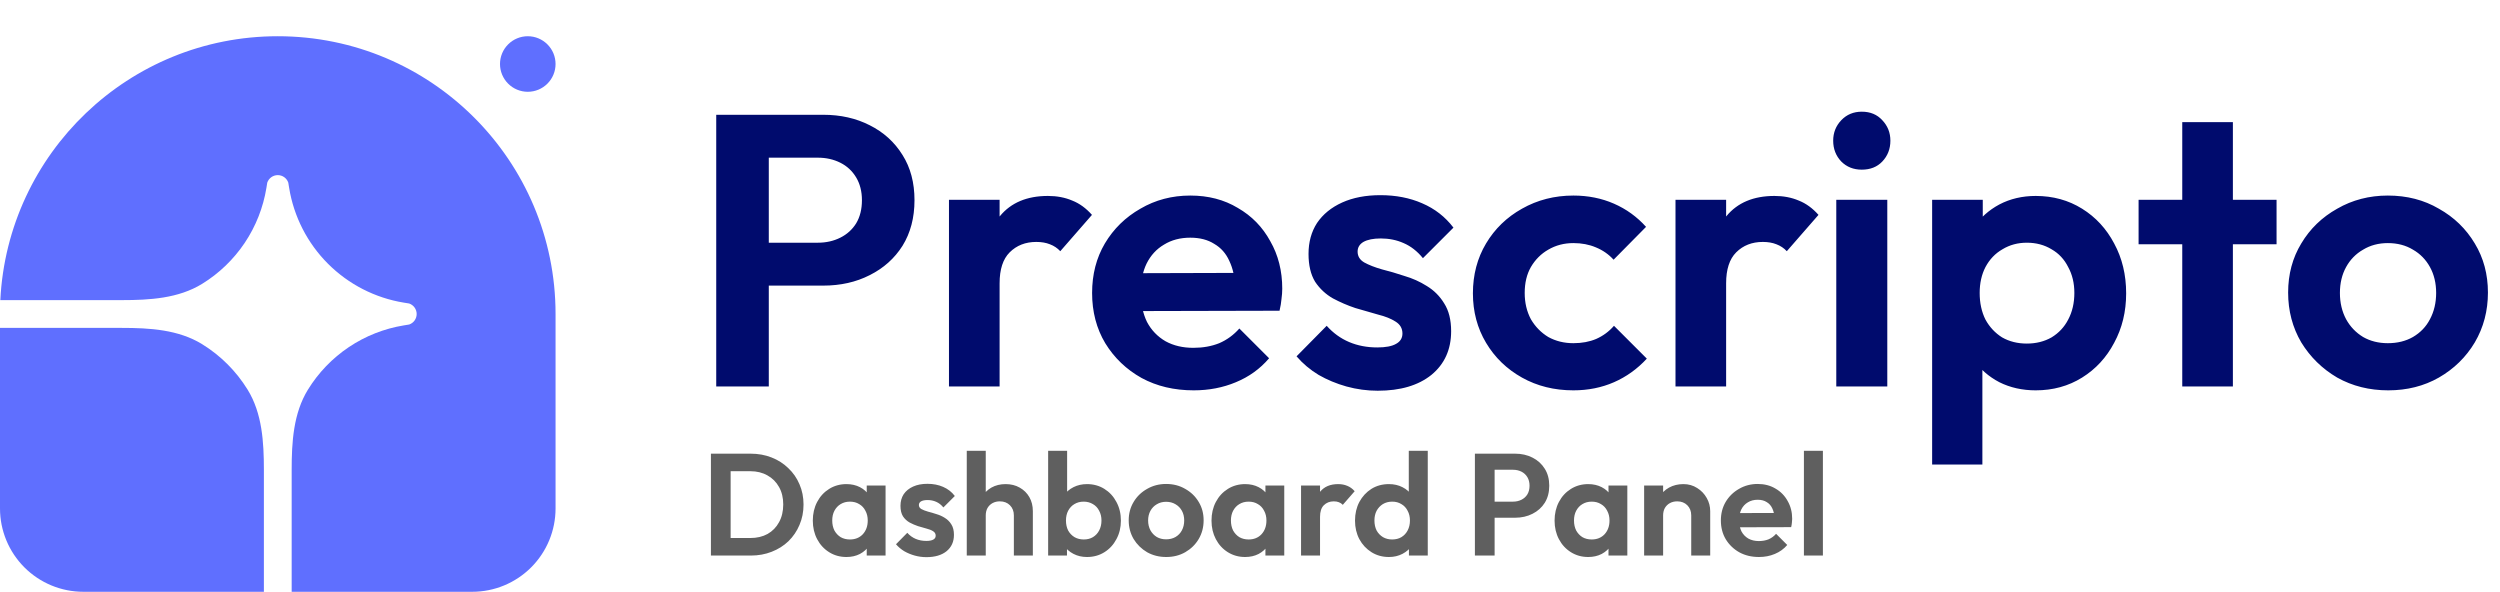
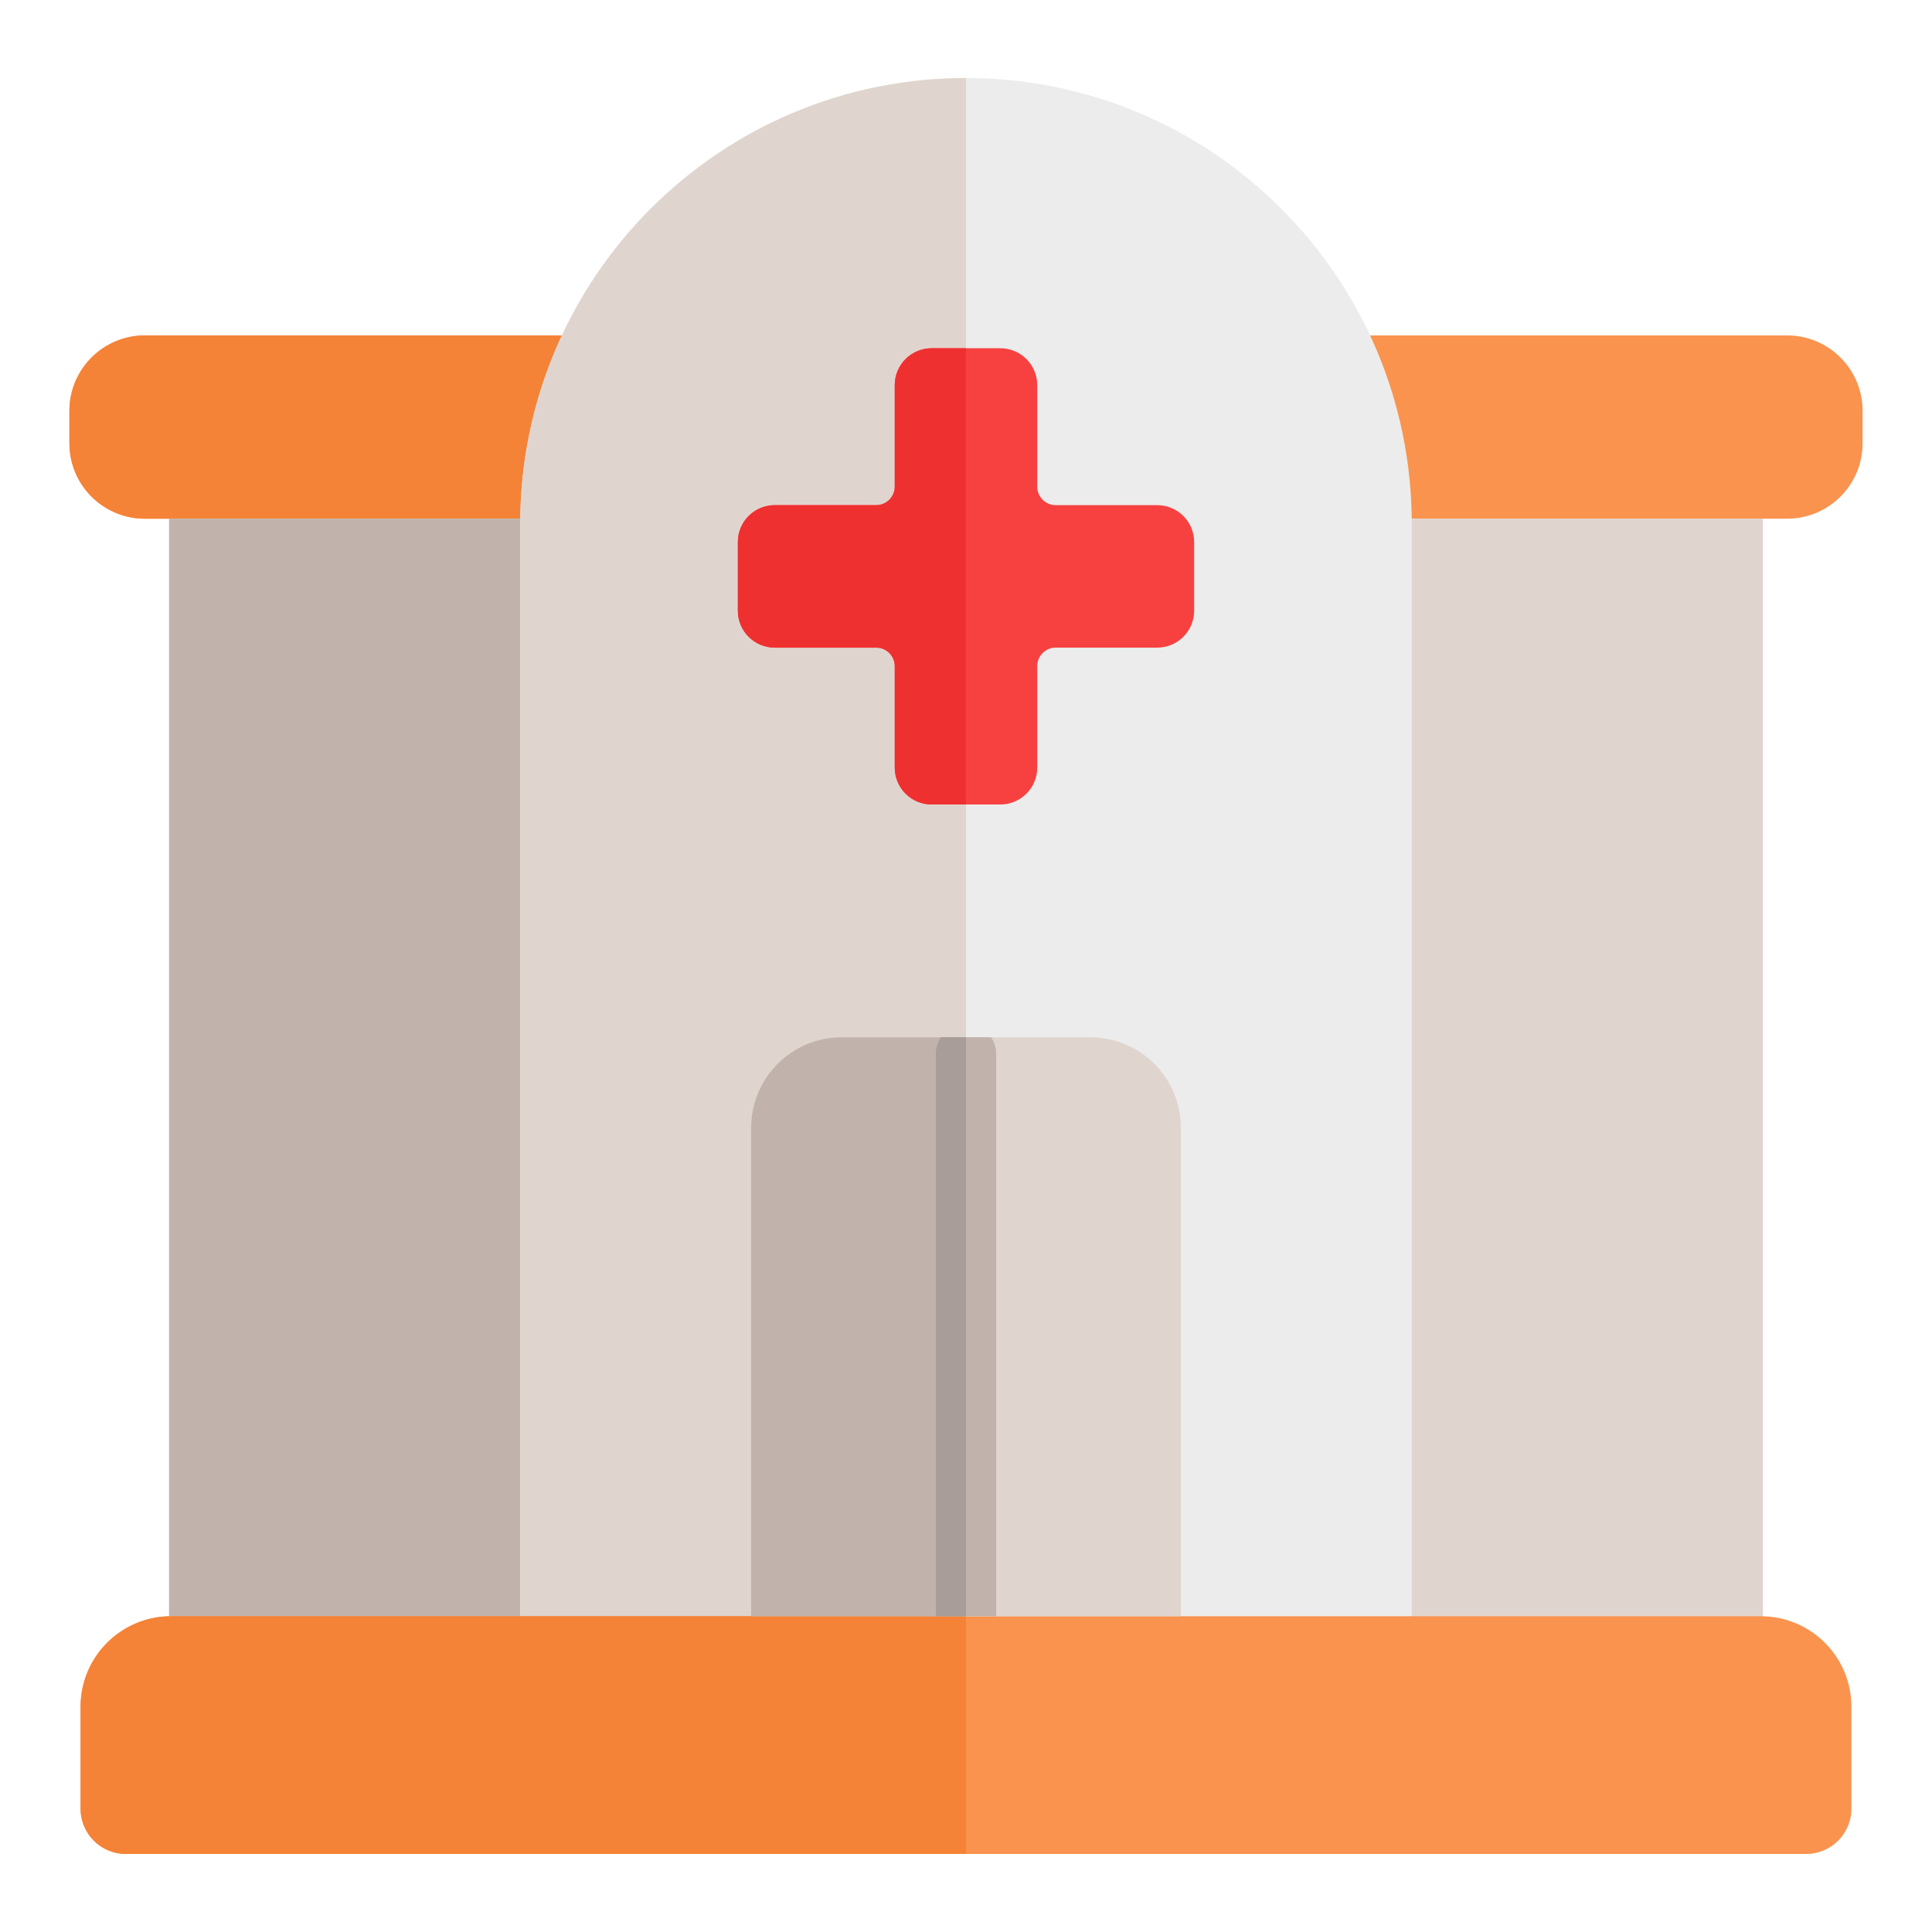
- <svg xmlns="http://www.w3.org/2000/svg" width="207" height="49" viewBox="0 0 207 49" fill="none">
-   <path d="M23 3C35.703 3 46 13.297 46 26V42.1C46 43.93 45.273 45.685 43.979 46.979C42.685 48.273 40.93 49 39.1 49H24.15V38.91C24.15 36.608 24.29 34.222 25.497 32.263C26.362 30.859 27.518 29.657 28.888 28.738C30.258 27.82 31.81 27.208 33.437 26.942L33.878 26.87C34.059 26.808 34.217 26.691 34.328 26.535C34.44 26.379 34.5 26.192 34.5 26C34.5 25.808 34.44 25.621 34.328 25.465C34.217 25.309 34.059 25.192 33.878 25.129L33.437 25.058C31.059 24.67 28.863 23.544 27.159 21.84C25.456 20.137 24.33 17.941 23.942 15.563L23.87 15.122C23.808 14.941 23.691 14.783 23.535 14.671C23.379 14.56 23.192 14.5 23 14.5C22.808 14.5 22.621 14.56 22.465 14.671C22.309 14.783 22.191 14.941 22.129 15.122L22.058 15.563C21.792 17.19 21.18 18.741 20.261 20.111C19.343 21.481 18.141 22.638 16.737 23.502C14.777 24.71 12.392 24.85 10.09 24.85H0.027C0.629 12.682 10.683 3 23 3Z" fill="#5F6FFF" />
-   <path d="M0 27.15H10.09C12.392 27.15 14.777 27.29 16.737 28.498C18.269 29.442 19.558 30.731 20.502 32.263C21.71 34.222 21.85 36.608 21.85 38.91V49H6.9C5.07 49 3.315 48.273 2.021 46.979C0.727 45.685 0 43.93 0 42.1L0 27.15ZM46 5.3C46 5.91 45.758 6.495 45.326 6.926C44.895 7.358 44.31 7.6 43.7 7.6C43.09 7.6 42.505 7.358 42.074 6.926C41.642 6.495 41.4 5.91 41.4 5.3C41.4 4.69 41.642 4.105 42.074 3.674C42.505 3.242 43.09 3 43.7 3C44.31 3 44.895 3.242 45.326 3.674C45.758 4.105 46 4.69 46 5.3Z" fill="#5F6FFF" />
-   <path d="M62.504 23.648V20.096H67.72C68.403 20.096 69.021 19.957 69.576 19.68C70.131 19.403 70.568 19.008 70.888 18.496C71.208 17.963 71.368 17.323 71.368 16.576C71.368 15.851 71.208 15.221 70.888 14.688C70.568 14.155 70.131 13.749 69.576 13.472C69.021 13.195 68.403 13.056 67.72 13.056H62.504V9.504H68.168C69.597 9.504 70.877 9.792 72.008 10.368C73.16 10.944 74.067 11.765 74.728 12.832C75.389 13.877 75.72 15.125 75.72 16.576C75.72 18.027 75.389 19.285 74.728 20.352C74.067 21.397 73.16 22.208 72.008 22.784C70.877 23.36 69.597 23.648 68.168 23.648H62.504ZM59.304 32V9.504H63.656V32H59.304ZM78.575 32V16.544H82.767V32H78.575ZM82.767 23.456L81.135 22.368C81.327 20.469 81.881 18.976 82.799 17.888C83.716 16.779 85.039 16.224 86.767 16.224C87.513 16.224 88.185 16.352 88.783 16.608C89.38 16.843 89.924 17.237 90.415 17.792L87.791 20.8C87.556 20.544 87.268 20.352 86.927 20.224C86.607 20.096 86.233 20.032 85.807 20.032C84.911 20.032 84.175 20.32 83.599 20.896C83.044 21.451 82.767 22.304 82.767 23.456ZM98.842 32.32C97.22 32.32 95.78 31.979 94.522 31.296C93.263 30.592 92.26 29.632 91.514 28.416C90.788 27.2 90.426 25.813 90.426 24.256C90.426 22.72 90.778 21.355 91.482 20.16C92.207 18.944 93.188 17.984 94.426 17.28C95.663 16.555 97.039 16.192 98.554 16.192C100.047 16.192 101.359 16.533 102.49 17.216C103.642 17.877 104.538 18.795 105.178 19.968C105.839 21.12 106.17 22.432 106.17 23.904C106.17 24.181 106.148 24.469 106.106 24.768C106.084 25.045 106.031 25.365 105.946 25.728L92.954 25.76V22.624L103.994 22.592L102.298 23.904C102.255 22.987 102.084 22.219 101.786 21.6C101.508 20.981 101.092 20.512 100.538 20.192C100.004 19.851 99.343 19.68 98.554 19.68C97.722 19.68 96.996 19.872 96.378 20.256C95.759 20.619 95.279 21.141 94.938 21.824C94.618 22.485 94.458 23.275 94.458 24.192C94.458 25.131 94.628 25.952 94.97 26.656C95.332 27.339 95.844 27.872 96.506 28.256C97.167 28.619 97.935 28.8 98.81 28.8C99.599 28.8 100.314 28.672 100.954 28.416C101.594 28.139 102.148 27.733 102.618 27.2L105.082 29.664C104.335 30.539 103.418 31.2 102.33 31.648C101.263 32.096 100.1 32.32 98.842 32.32ZM114.074 32.352C113.2 32.352 112.336 32.235 111.482 32C110.65 31.765 109.882 31.445 109.178 31.04C108.474 30.613 107.866 30.101 107.354 29.504L109.85 26.976C110.384 27.573 111.002 28.021 111.706 28.32C112.41 28.619 113.189 28.768 114.042 28.768C114.725 28.768 115.237 28.672 115.578 28.48C115.941 28.288 116.122 28 116.122 27.616C116.122 27.189 115.93 26.859 115.546 26.624C115.184 26.389 114.704 26.197 114.106 26.048C113.509 25.877 112.88 25.696 112.218 25.504C111.578 25.291 110.96 25.024 110.362 24.704C109.765 24.363 109.274 23.904 108.89 23.328C108.528 22.731 108.346 21.963 108.346 21.024C108.346 20.043 108.581 19.189 109.05 18.464C109.541 17.739 110.234 17.173 111.13 16.768C112.026 16.363 113.082 16.16 114.298 16.16C115.578 16.16 116.73 16.384 117.754 16.832C118.8 17.28 119.664 17.952 120.346 18.848L117.818 21.376C117.349 20.8 116.816 20.384 116.218 20.128C115.642 19.872 115.013 19.744 114.33 19.744C113.712 19.744 113.232 19.84 112.89 20.032C112.57 20.224 112.41 20.491 112.41 20.832C112.41 21.216 112.592 21.515 112.954 21.728C113.338 21.941 113.829 22.133 114.426 22.304C115.024 22.453 115.642 22.635 116.282 22.848C116.944 23.04 117.562 23.317 118.138 23.68C118.736 24.043 119.216 24.523 119.578 25.12C119.962 25.717 120.154 26.485 120.154 27.424C120.154 28.939 119.61 30.144 118.522 31.04C117.434 31.915 115.952 32.352 114.074 32.352ZM130.277 32.32C128.698 32.32 127.28 31.968 126.021 31.264C124.762 30.56 123.77 29.6 123.045 28.384C122.32 27.168 121.957 25.803 121.957 24.288C121.957 22.752 122.32 21.376 123.045 20.16C123.77 18.944 124.762 17.984 126.021 17.28C127.301 16.555 128.72 16.192 130.277 16.192C131.493 16.192 132.613 16.416 133.637 16.864C134.661 17.312 135.546 17.952 136.293 18.784L133.605 21.504C133.2 21.056 132.709 20.715 132.133 20.48C131.578 20.245 130.96 20.128 130.277 20.128C129.509 20.128 128.816 20.309 128.197 20.672C127.6 21.013 127.12 21.493 126.757 22.112C126.416 22.709 126.245 23.424 126.245 24.256C126.245 25.067 126.416 25.792 126.757 26.432C127.12 27.051 127.6 27.541 128.197 27.904C128.816 28.245 129.509 28.416 130.277 28.416C130.981 28.416 131.61 28.299 132.165 28.064C132.741 27.808 133.232 27.445 133.637 26.976L136.357 29.696C135.568 30.549 134.661 31.2 133.637 31.648C132.613 32.096 131.493 32.32 130.277 32.32ZM138.731 32V16.544H142.923V32H138.731ZM142.923 23.456L141.291 22.368C141.483 20.469 142.038 18.976 142.955 17.888C143.872 16.779 145.195 16.224 146.923 16.224C147.67 16.224 148.342 16.352 148.939 16.608C149.536 16.843 150.08 17.237 150.571 17.792L147.947 20.8C147.712 20.544 147.424 20.352 147.083 20.224C146.763 20.096 146.39 20.032 145.963 20.032C145.067 20.032 144.331 20.32 143.755 20.896C143.2 21.451 142.923 22.304 142.923 23.456ZM152.044 32V16.544H156.268V32H152.044ZM154.156 14.048C153.473 14.048 152.908 13.824 152.46 13.376C152.012 12.907 151.788 12.331 151.788 11.648C151.788 10.987 152.012 10.421 152.46 9.952C152.908 9.483 153.473 9.248 154.156 9.248C154.86 9.248 155.425 9.483 155.852 9.952C156.3 10.421 156.524 10.987 156.524 11.648C156.524 12.331 156.3 12.907 155.852 13.376C155.425 13.824 154.86 14.048 154.156 14.048ZM168.557 32.32C167.448 32.32 166.445 32.096 165.549 31.648C164.653 31.179 163.938 30.549 163.405 29.76C162.872 28.971 162.584 28.064 162.541 27.04V21.568C162.584 20.544 162.872 19.637 163.405 18.848C163.96 18.037 164.674 17.397 165.549 16.928C166.445 16.459 167.448 16.224 168.557 16.224C169.986 16.224 171.266 16.576 172.397 17.28C173.528 17.984 174.413 18.944 175.053 20.16C175.714 21.376 176.045 22.752 176.045 24.288C176.045 25.803 175.714 27.168 175.053 28.384C174.413 29.6 173.528 30.56 172.397 31.264C171.266 31.968 169.986 32.32 168.557 32.32ZM167.821 28.448C168.589 28.448 169.272 28.277 169.869 27.936C170.466 27.573 170.925 27.083 171.245 26.464C171.586 25.824 171.757 25.088 171.757 24.256C171.757 23.445 171.586 22.731 171.245 22.112C170.925 21.472 170.466 20.981 169.869 20.64C169.272 20.277 168.589 20.096 167.821 20.096C167.074 20.096 166.402 20.277 165.805 20.64C165.208 20.981 164.738 21.472 164.397 22.112C164.077 22.731 163.917 23.445 163.917 24.256C163.917 25.088 164.077 25.824 164.397 26.464C164.738 27.083 165.197 27.573 165.773 27.936C166.37 28.277 167.053 28.448 167.821 28.448ZM159.981 38.464V16.544H164.173V20.608L163.469 24.352L164.141 28.096V38.464H159.981ZM180.691 32V10.112H184.883V32H180.691ZM177.075 20.224V16.544H188.499V20.224H177.075ZM197.745 32.32C196.188 32.32 194.78 31.968 193.521 31.264C192.284 30.539 191.292 29.568 190.545 28.352C189.82 27.115 189.457 25.739 189.457 24.224C189.457 22.709 189.82 21.355 190.545 20.16C191.27 18.944 192.262 17.984 193.521 17.28C194.78 16.555 196.177 16.192 197.713 16.192C199.292 16.192 200.7 16.555 201.937 17.28C203.196 17.984 204.188 18.944 204.913 20.16C205.638 21.355 206.001 22.709 206.001 24.224C206.001 25.739 205.638 27.115 204.913 28.352C204.188 29.568 203.196 30.539 201.937 31.264C200.7 31.968 199.302 32.32 197.745 32.32ZM197.713 28.416C198.502 28.416 199.196 28.245 199.793 27.904C200.412 27.541 200.881 27.051 201.201 26.432C201.542 25.792 201.713 25.067 201.713 24.256C201.713 23.445 201.542 22.731 201.201 22.112C200.86 21.493 200.39 21.013 199.793 20.672C199.196 20.309 198.502 20.128 197.713 20.128C196.945 20.128 196.262 20.309 195.665 20.672C195.068 21.013 194.598 21.493 194.257 22.112C193.916 22.731 193.745 23.445 193.745 24.256C193.745 25.067 193.916 25.792 194.257 26.432C194.598 27.051 195.068 27.541 195.665 27.904C196.262 28.245 196.945 28.416 197.713 28.416Z" fill="#000B6D" />
-   <path d="M59.98 46V44.548H62.128C62.672 44.548 63.148 44.436 63.556 44.212C63.964 43.98 64.28 43.656 64.504 43.24C64.736 42.824 64.852 42.332 64.852 41.764C64.852 41.212 64.736 40.732 64.504 40.324C64.272 39.908 63.952 39.588 63.544 39.364C63.136 39.132 62.664 39.016 62.128 39.016H59.944V37.564H62.152C62.776 37.564 63.352 37.668 63.88 37.876C64.416 38.084 64.88 38.38 65.272 38.764C65.672 39.14 65.98 39.584 66.196 40.096C66.42 40.608 66.532 41.168 66.532 41.776C66.532 42.384 66.42 42.948 66.196 43.468C65.98 43.98 65.676 44.428 65.284 44.812C64.892 45.188 64.428 45.48 63.892 45.688C63.364 45.896 62.792 46 62.176 46H59.98ZM58.864 46V37.564H60.496V46H58.864ZM70.085 46.12C69.557 46.12 69.081 45.988 68.657 45.724C68.233 45.46 67.901 45.1 67.661 44.644C67.421 44.188 67.301 43.676 67.301 43.108C67.301 42.532 67.421 42.016 67.661 41.56C67.901 41.104 68.233 40.744 68.657 40.48C69.081 40.216 69.557 40.084 70.085 40.084C70.501 40.084 70.873 40.168 71.201 40.336C71.529 40.504 71.789 40.74 71.981 41.044C72.181 41.34 72.289 41.676 72.305 42.052V44.14C72.289 44.524 72.181 44.864 71.981 45.16C71.789 45.456 71.529 45.692 71.201 45.868C70.873 46.036 70.501 46.12 70.085 46.12ZM70.373 44.668C70.813 44.668 71.169 44.524 71.441 44.236C71.713 43.94 71.849 43.56 71.849 43.096C71.849 42.792 71.785 42.524 71.657 42.292C71.537 42.052 71.365 41.868 71.141 41.74C70.925 41.604 70.669 41.536 70.373 41.536C70.085 41.536 69.829 41.604 69.605 41.74C69.389 41.868 69.217 42.052 69.089 42.292C68.969 42.524 68.909 42.792 68.909 43.096C68.909 43.408 68.969 43.684 69.089 43.924C69.217 44.156 69.389 44.34 69.605 44.476C69.829 44.604 70.085 44.668 70.373 44.668ZM71.765 46V44.44L72.017 43.024L71.765 41.632V40.204H73.325V46H71.765ZM76.707 46.132C76.379 46.132 76.055 46.088 75.736 46C75.424 45.912 75.135 45.792 74.871 45.64C74.608 45.48 74.379 45.288 74.188 45.064L75.124 44.116C75.323 44.34 75.555 44.508 75.82 44.62C76.084 44.732 76.376 44.788 76.695 44.788C76.951 44.788 77.144 44.752 77.272 44.68C77.407 44.608 77.475 44.5 77.475 44.356C77.475 44.196 77.403 44.072 77.26 43.984C77.124 43.896 76.944 43.824 76.719 43.768C76.496 43.704 76.26 43.636 76.011 43.564C75.772 43.484 75.54 43.384 75.316 43.264C75.091 43.136 74.907 42.964 74.763 42.748C74.627 42.524 74.559 42.236 74.559 41.884C74.559 41.516 74.647 41.196 74.823 40.924C75.007 40.652 75.267 40.44 75.603 40.288C75.939 40.136 76.335 40.06 76.791 40.06C77.272 40.06 77.704 40.144 78.088 40.312C78.48 40.48 78.803 40.732 79.059 41.068L78.112 42.016C77.936 41.8 77.736 41.644 77.511 41.548C77.296 41.452 77.059 41.404 76.803 41.404C76.572 41.404 76.391 41.44 76.263 41.512C76.144 41.584 76.084 41.684 76.084 41.812C76.084 41.956 76.151 42.068 76.287 42.148C76.431 42.228 76.615 42.3 76.84 42.364C77.064 42.42 77.296 42.488 77.535 42.568C77.784 42.64 78.016 42.744 78.231 42.88C78.456 43.016 78.635 43.196 78.772 43.42C78.915 43.644 78.987 43.932 78.987 44.284C78.987 44.852 78.784 45.304 78.376 45.64C77.968 45.968 77.412 46.132 76.707 46.132ZM83.948 46V42.676C83.948 42.332 83.84 42.052 83.624 41.836C83.408 41.62 83.128 41.512 82.784 41.512C82.56 41.512 82.36 41.56 82.184 41.656C82.008 41.752 81.868 41.888 81.764 42.064C81.668 42.24 81.62 42.444 81.62 42.676L81.008 42.364C81.008 41.908 81.104 41.512 81.296 41.176C81.488 40.832 81.752 40.564 82.088 40.372C82.432 40.18 82.824 40.084 83.264 40.084C83.704 40.084 84.092 40.18 84.428 40.372C84.772 40.564 85.04 40.828 85.232 41.164C85.424 41.5 85.52 41.888 85.52 42.328V46H83.948ZM80.048 46V37.324H81.62V46H80.048ZM90.002 46.12C89.586 46.12 89.21 46.032 88.874 45.856C88.538 45.68 88.27 45.44 88.07 45.136C87.87 44.832 87.762 44.492 87.746 44.116V42.052C87.762 41.676 87.87 41.34 88.07 41.044C88.278 40.74 88.55 40.504 88.886 40.336C89.222 40.168 89.594 40.084 90.002 40.084C90.538 40.084 91.018 40.216 91.442 40.48C91.866 40.744 92.198 41.104 92.438 41.56C92.686 42.016 92.81 42.532 92.81 43.108C92.81 43.676 92.686 44.188 92.438 44.644C92.198 45.1 91.866 45.46 91.442 45.724C91.018 45.988 90.538 46.12 90.002 46.12ZM89.738 44.668C90.026 44.668 90.278 44.604 90.494 44.476C90.718 44.34 90.89 44.156 91.01 43.924C91.138 43.684 91.202 43.408 91.202 43.096C91.202 42.792 91.138 42.524 91.01 42.292C90.89 42.052 90.718 41.868 90.494 41.74C90.27 41.604 90.014 41.536 89.726 41.536C89.438 41.536 89.182 41.604 88.958 41.74C88.742 41.868 88.57 42.052 88.442 42.292C88.322 42.524 88.262 42.792 88.262 43.096C88.262 43.408 88.322 43.684 88.442 43.924C88.57 44.156 88.746 44.34 88.97 44.476C89.194 44.604 89.45 44.668 89.738 44.668ZM86.786 46V37.324H88.358V41.632L88.094 43.024L88.346 44.44V46H86.786ZM96.564 46.12C95.981 46.12 95.453 45.988 94.981 45.724C94.516 45.452 94.144 45.088 93.865 44.632C93.593 44.168 93.457 43.652 93.457 43.084C93.457 42.516 93.593 42.008 93.865 41.56C94.136 41.104 94.508 40.744 94.981 40.48C95.453 40.208 95.977 40.072 96.552 40.072C97.144 40.072 97.672 40.208 98.136 40.48C98.609 40.744 98.981 41.104 99.252 41.56C99.525 42.008 99.66 42.516 99.66 43.084C99.66 43.652 99.525 44.168 99.252 44.632C98.981 45.088 98.609 45.452 98.136 45.724C97.672 45.988 97.148 46.12 96.564 46.12ZM96.552 44.656C96.849 44.656 97.109 44.592 97.332 44.464C97.564 44.328 97.74 44.144 97.861 43.912C97.989 43.672 98.052 43.4 98.052 43.096C98.052 42.792 97.989 42.524 97.861 42.292C97.733 42.06 97.556 41.88 97.332 41.752C97.109 41.616 96.849 41.548 96.552 41.548C96.264 41.548 96.008 41.616 95.784 41.752C95.561 41.88 95.385 42.06 95.257 42.292C95.129 42.524 95.064 42.792 95.064 43.096C95.064 43.4 95.129 43.672 95.257 43.912C95.385 44.144 95.561 44.328 95.784 44.464C96.008 44.592 96.264 44.656 96.552 44.656ZM103.097 46.12C102.569 46.12 102.093 45.988 101.669 45.724C101.245 45.46 100.913 45.1 100.673 44.644C100.433 44.188 100.313 43.676 100.313 43.108C100.313 42.532 100.433 42.016 100.673 41.56C100.913 41.104 101.245 40.744 101.669 40.48C102.093 40.216 102.569 40.084 103.097 40.084C103.513 40.084 103.885 40.168 104.213 40.336C104.541 40.504 104.801 40.74 104.993 41.044C105.193 41.34 105.301 41.676 105.317 42.052V44.14C105.301 44.524 105.193 44.864 104.993 45.16C104.801 45.456 104.541 45.692 104.213 45.868C103.885 46.036 103.513 46.12 103.097 46.12ZM103.385 44.668C103.825 44.668 104.181 44.524 104.453 44.236C104.725 43.94 104.861 43.56 104.861 43.096C104.861 42.792 104.797 42.524 104.669 42.292C104.549 42.052 104.377 41.868 104.153 41.74C103.937 41.604 103.681 41.536 103.385 41.536C103.097 41.536 102.841 41.604 102.617 41.74C102.401 41.868 102.229 42.052 102.101 42.292C101.981 42.524 101.921 42.792 101.921 43.096C101.921 43.408 101.981 43.684 102.101 43.924C102.229 44.156 102.401 44.34 102.617 44.476C102.841 44.604 103.097 44.668 103.385 44.668ZM104.777 46V44.44L105.029 43.024L104.777 41.632V40.204H106.337V46H104.777ZM107.727 46V40.204H109.299V46H107.727ZM109.299 42.796L108.687 42.388C108.759 41.676 108.967 41.116 109.311 40.708C109.655 40.292 110.151 40.084 110.799 40.084C111.079 40.084 111.331 40.132 111.555 40.228C111.779 40.316 111.983 40.464 112.167 40.672L111.183 41.8C111.095 41.704 110.987 41.632 110.859 41.584C110.739 41.536 110.599 41.512 110.439 41.512C110.103 41.512 109.827 41.62 109.611 41.836C109.403 42.044 109.299 42.364 109.299 42.796ZM115.003 46.12C114.467 46.12 113.987 45.988 113.563 45.724C113.139 45.46 112.803 45.1 112.555 44.644C112.315 44.188 112.195 43.676 112.195 43.108C112.195 42.532 112.315 42.016 112.555 41.56C112.803 41.104 113.135 40.744 113.551 40.48C113.975 40.216 114.459 40.084 115.003 40.084C115.419 40.084 115.791 40.168 116.119 40.336C116.455 40.504 116.723 40.74 116.923 41.044C117.131 41.34 117.243 41.676 117.259 42.052V44.116C117.243 44.492 117.135 44.832 116.935 45.136C116.735 45.44 116.467 45.68 116.131 45.856C115.795 46.032 115.419 46.12 115.003 46.12ZM115.267 44.668C115.563 44.668 115.819 44.604 116.035 44.476C116.259 44.34 116.431 44.156 116.551 43.924C116.679 43.684 116.743 43.408 116.743 43.096C116.743 42.792 116.679 42.524 116.551 42.292C116.431 42.052 116.259 41.868 116.035 41.74C115.819 41.604 115.567 41.536 115.279 41.536C114.983 41.536 114.723 41.604 114.499 41.74C114.283 41.876 114.111 42.06 113.983 42.292C113.863 42.524 113.803 42.792 113.803 43.096C113.803 43.408 113.863 43.684 113.983 43.924C114.111 44.156 114.287 44.34 114.511 44.476C114.735 44.604 114.987 44.668 115.267 44.668ZM118.219 46H116.659V44.44L116.911 43.024L116.647 41.632V37.324H118.219V46ZM123.322 42.868V41.536H125.278C125.534 41.536 125.766 41.484 125.974 41.38C126.182 41.276 126.346 41.128 126.466 40.936C126.586 40.736 126.646 40.496 126.646 40.216C126.646 39.944 126.586 39.708 126.466 39.508C126.346 39.308 126.182 39.156 125.974 39.052C125.766 38.948 125.534 38.896 125.278 38.896H123.322V37.564H125.446C125.982 37.564 126.462 37.672 126.886 37.888C127.318 38.104 127.658 38.412 127.906 38.812C128.154 39.204 128.278 39.672 128.278 40.216C128.278 40.76 128.154 41.232 127.906 41.632C127.658 42.024 127.318 42.328 126.886 42.544C126.462 42.76 125.982 42.868 125.446 42.868H123.322ZM122.122 46V37.564H123.754V46H122.122ZM131.503 46.12C130.975 46.12 130.499 45.988 130.075 45.724C129.651 45.46 129.319 45.1 129.079 44.644C128.839 44.188 128.719 43.676 128.719 43.108C128.719 42.532 128.839 42.016 129.079 41.56C129.319 41.104 129.651 40.744 130.075 40.48C130.499 40.216 130.975 40.084 131.503 40.084C131.919 40.084 132.291 40.168 132.619 40.336C132.947 40.504 133.207 40.74 133.399 41.044C133.599 41.34 133.707 41.676 133.723 42.052V44.14C133.707 44.524 133.599 44.864 133.399 45.16C133.207 45.456 132.947 45.692 132.619 45.868C132.291 46.036 131.919 46.12 131.503 46.12ZM131.791 44.668C132.231 44.668 132.587 44.524 132.859 44.236C133.131 43.94 133.267 43.56 133.267 43.096C133.267 42.792 133.203 42.524 133.075 42.292C132.955 42.052 132.783 41.868 132.559 41.74C132.343 41.604 132.087 41.536 131.791 41.536C131.503 41.536 131.247 41.604 131.023 41.74C130.807 41.868 130.635 42.052 130.507 42.292C130.387 42.524 130.327 42.792 130.327 43.096C130.327 43.408 130.387 43.684 130.507 43.924C130.635 44.156 130.807 44.34 131.023 44.476C131.247 44.604 131.503 44.668 131.791 44.668ZM133.183 46V44.44L133.435 43.024L133.183 41.632V40.204H134.743V46H133.183ZM140.034 46V42.676C140.034 42.332 139.926 42.052 139.71 41.836C139.494 41.62 139.214 41.512 138.87 41.512C138.646 41.512 138.446 41.56 138.27 41.656C138.094 41.752 137.954 41.888 137.85 42.064C137.754 42.24 137.706 42.444 137.706 42.676L137.094 42.364C137.094 41.908 137.19 41.512 137.382 41.176C137.582 40.832 137.854 40.564 138.198 40.372C138.55 40.18 138.946 40.084 139.386 40.084C139.81 40.084 140.19 40.192 140.526 40.408C140.862 40.616 141.126 40.892 141.318 41.236C141.51 41.572 141.605 41.936 141.605 42.328V46H140.034ZM136.134 46V40.204H137.706V46H136.134ZM145.644 46.12C145.036 46.12 144.496 45.992 144.024 45.736C143.552 45.472 143.176 45.112 142.896 44.656C142.624 44.2 142.488 43.68 142.488 43.096C142.488 42.52 142.62 42.008 142.884 41.56C143.156 41.104 143.524 40.744 143.988 40.48C144.452 40.208 144.968 40.072 145.536 40.072C146.096 40.072 146.588 40.2 147.012 40.456C147.444 40.704 147.78 41.048 148.02 41.488C148.268 41.92 148.392 42.412 148.392 42.964C148.392 43.068 148.384 43.176 148.368 43.288C148.36 43.392 148.34 43.512 148.308 43.648L143.436 43.66V42.484L147.576 42.472L146.94 42.964C146.924 42.62 146.86 42.332 146.748 42.1C146.644 41.868 146.488 41.692 146.28 41.572C146.08 41.444 145.832 41.38 145.536 41.38C145.224 41.38 144.952 41.452 144.72 41.596C144.488 41.732 144.308 41.928 144.18 42.184C144.06 42.432 144 42.728 144 43.072C144 43.424 144.064 43.732 144.192 43.996C144.328 44.252 144.52 44.452 144.768 44.596C145.016 44.732 145.304 44.8 145.632 44.8C145.928 44.8 146.196 44.752 146.436 44.656C146.676 44.552 146.884 44.4 147.06 44.2L147.984 45.124C147.704 45.452 147.36 45.7 146.952 45.868C146.552 46.036 146.116 46.12 145.644 46.12ZM149.364 46V37.324H150.936V46H149.364Z" fill="#5F5F5F" />
+ <svg xmlns="http://www.w3.org/2000/svg" viewBox="0 0 128 128">
+   <defs>
+     <style>.cls-1{fill:#f9934e;}.cls-2{fill:#f48337;}.cls-3{fill:#e0d5ce;}.cls-4{fill:#c1b3ac;}.cls-5{fill:#ececec;}.cls-6{fill:#f74141;}.cls-7{fill:#a89d98;}.cls-8{fill:#ef3030;}</style>
+   </defs>
+   <g id="hospital">
+     <rect class="cls-1" x="4.598" y="22.223" width="118.804" height="12.143" rx="5" />
+     <path class="cls-2" d="M64,22.223H9.6a5,5,0,0,0-5,5v2.143a5,5,0,0,0,5,5H64Z" />
+     <rect class="cls-3" x="11.204" y="34.366" width="105.593" height="81.054" />
+     <rect class="cls-4" x="11.204" y="34.366" width="52.796" height="81.054" />
+     <path class="cls-5" d="M64,5.17h0A29.533,29.533,0,0,1,93.533,34.7V115.42a0,0,0,0,1,0,0H34.467a0,0,0,0,1,0,0V34.7A29.533,29.533,0,0,1,64,5.17Z" />
+     <path class="cls-3" d="M34.467,34.7V115.42H64V5.17A29.533,29.533,0,0,0,34.467,34.7Z" />
+     <path class="cls-1" d="M11.339,107.08H116.661a6,6,0,0,1,6,6v6.75a3,3,0,0,1-3,3H8.339a3,3,0,0,1-3-3v-6.75A6,6,0,0,1,11.339,107.08Z" />
+     <path class="cls-6" d="M79.116,35.913v4.549a2.446,2.446,0,0,1-2.446,2.446H69.944a1.223,1.223,0,0,0-1.223,1.223v6.726A2.446,2.446,0,0,1,66.275,53.3h-4.55a2.446,2.446,0,0,1-2.446-2.446V44.131a1.223,1.223,0,0,0-1.223-1.223H51.33a2.446,2.446,0,0,1-2.446-2.446V35.913a2.446,2.446,0,0,1,2.446-2.446h6.726a1.223,1.223,0,0,0,1.223-1.223V25.518a2.446,2.446,0,0,1,2.446-2.446h4.55a2.446,2.446,0,0,1,2.446,2.446v6.726a1.223,1.223,0,0,0,1.223,1.223H76.67A2.446,2.446,0,0,1,79.116,35.913Z" />
+     <path class="cls-3" d="M55.764,68.723H72.236a6,6,0,0,1,6,6V107.08a0,0,0,0,1,0,0H49.764a0,0,0,0,1,0,0V74.723A6,6,0,0,1,55.764,68.723Z" />
+     <path class="cls-4" d="M66,107.08V69.83a1.983,1.983,0,0,0-.336-1.107H62.336A1.983,1.983,0,0,0,62,69.83v37.25h4Z" />
+     <path class="cls-2" d="M64,107.08H11.339a6,6,0,0,0-6,6v6.75a3,3,0,0,0,3,3H64Z" />
+     <path class="cls-4" d="M64,68.723H55.764a6,6,0,0,0-6,6V107.08H64Z" />
+     <path class="cls-7" d="M62.336,68.723A1.983,1.983,0,0,0,62,69.83v37.25h2V68.723Z" />
+     <path class="cls-8" d="M64,23.072H61.725a2.446,2.446,0,0,0-2.446,2.446v6.726a1.223,1.223,0,0,1-1.223,1.223H51.33a2.446,2.446,0,0,0-2.446,2.446v4.549a2.446,2.446,0,0,0,2.446,2.446h6.726a1.223,1.223,0,0,1,1.223,1.223v6.726A2.446,2.446,0,0,0,61.725,53.3H64Z" />
+   </g>
</svg>
